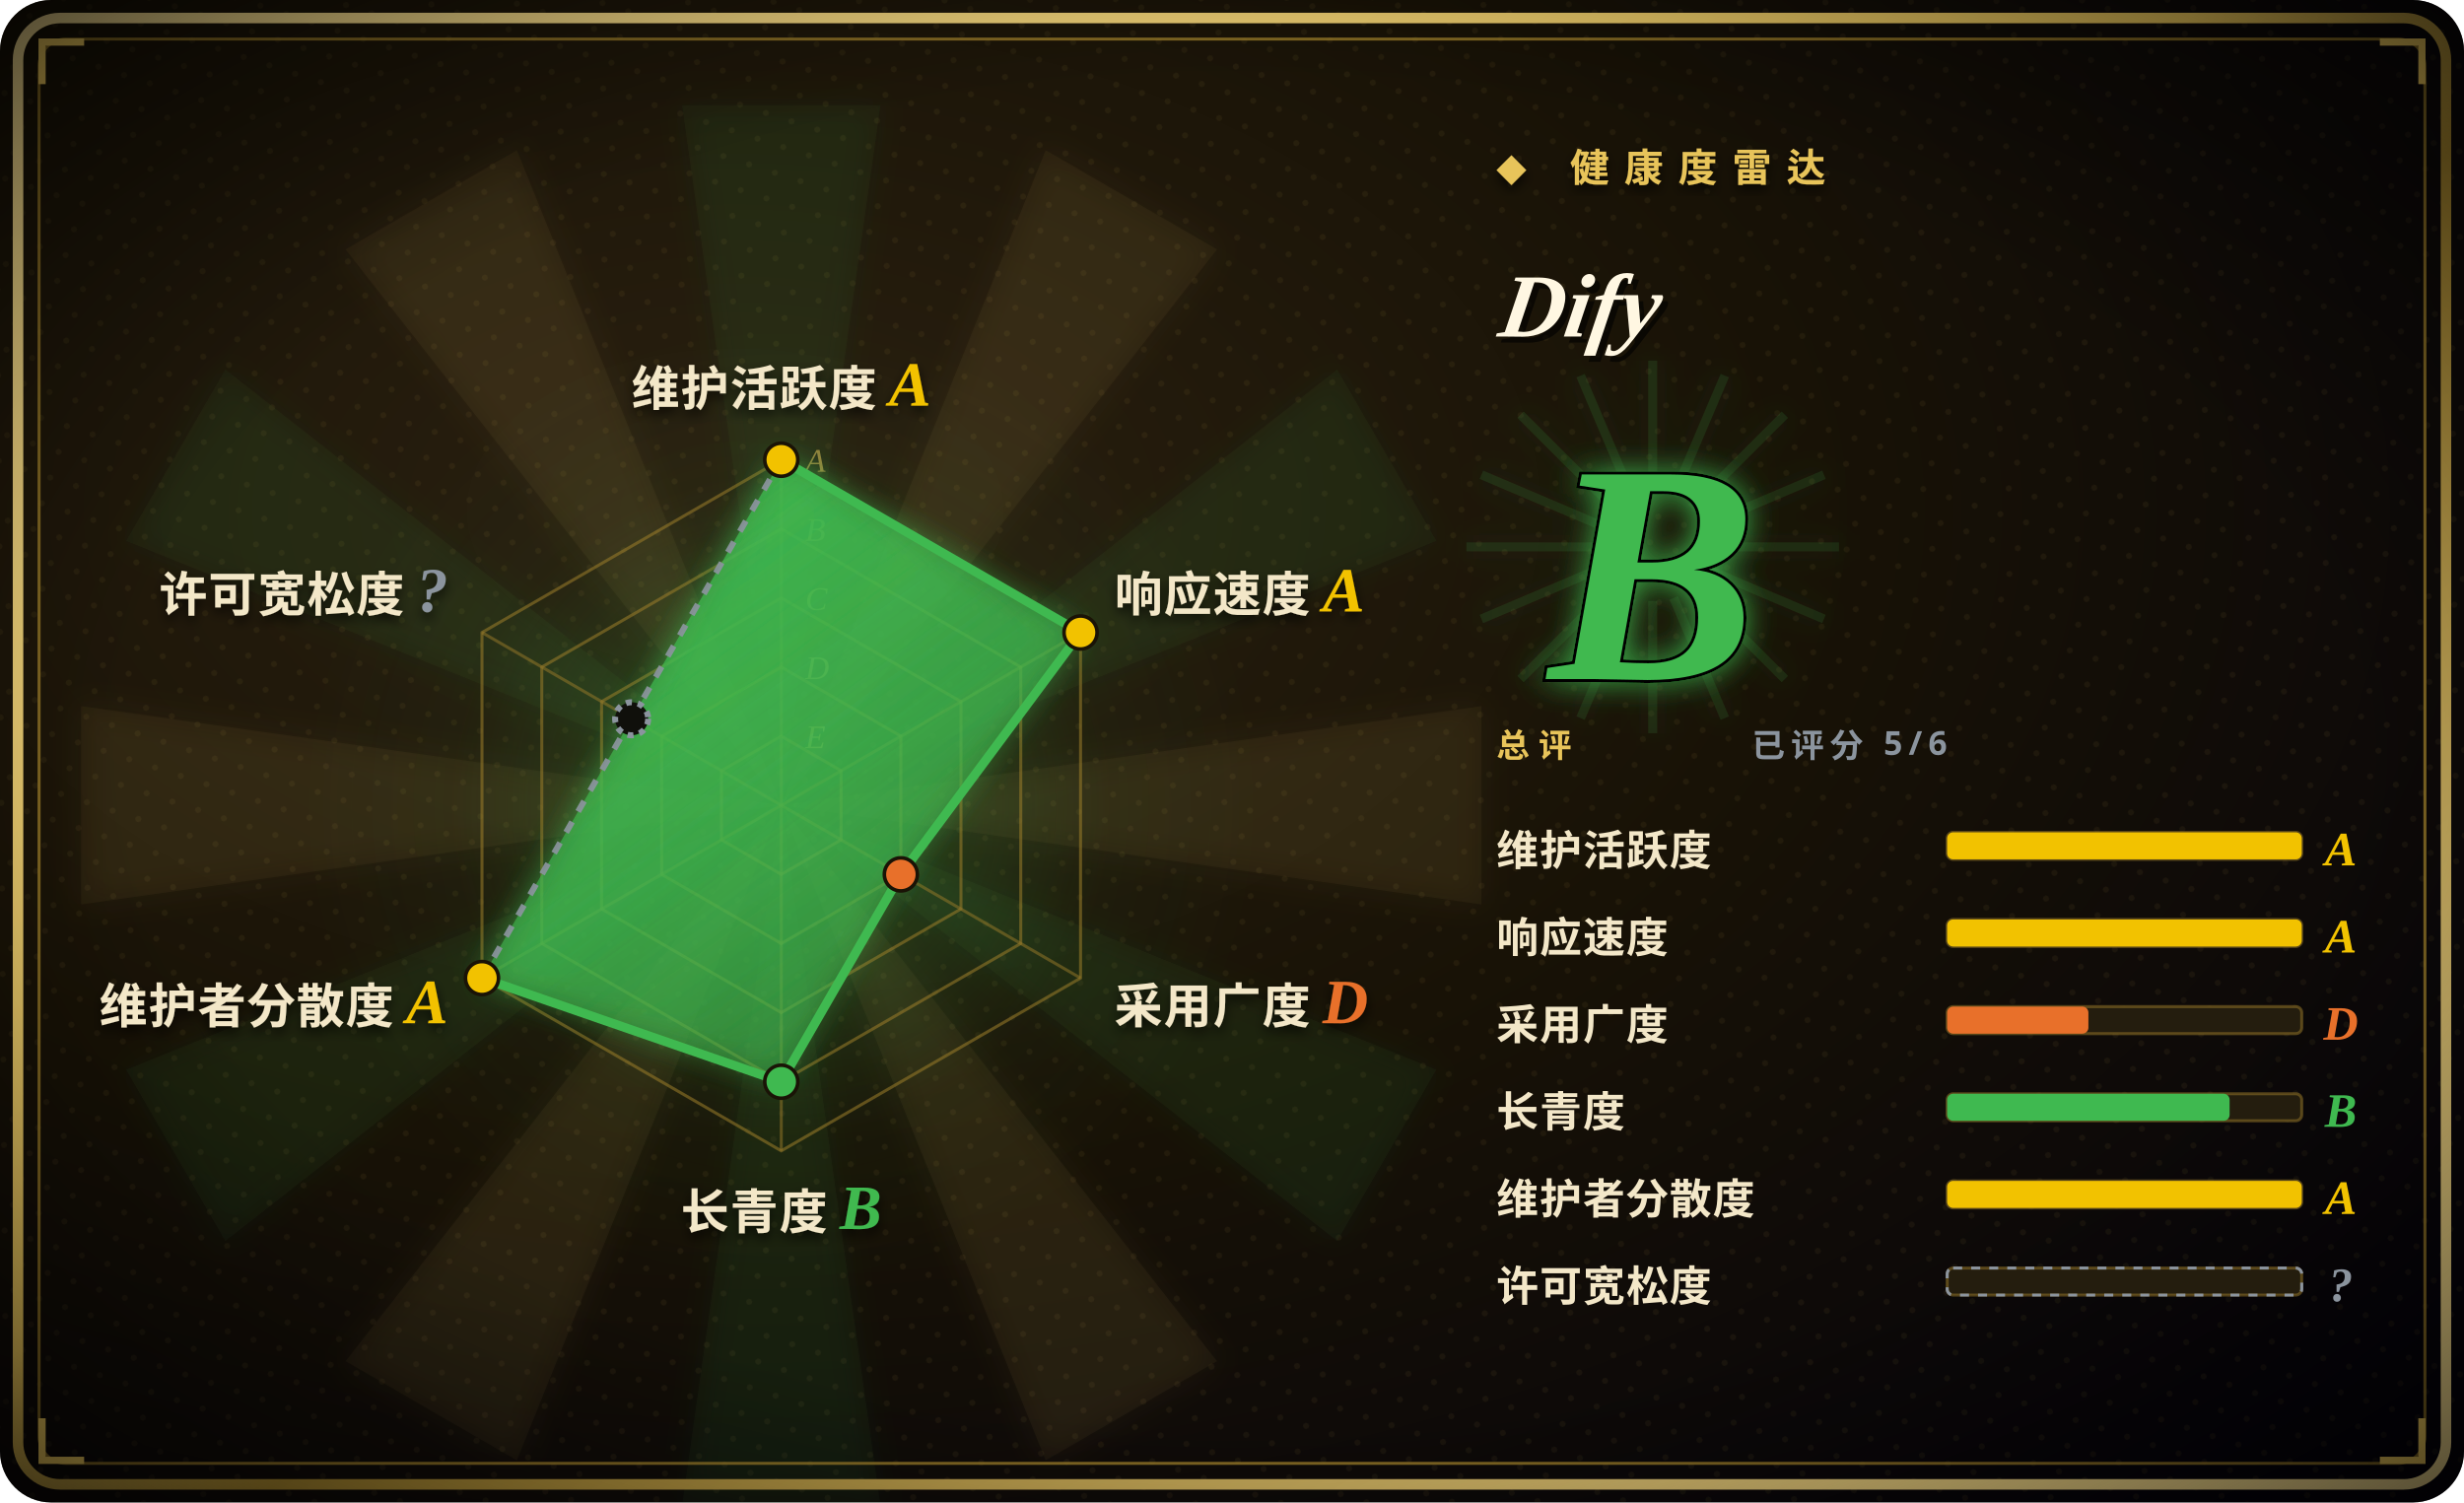
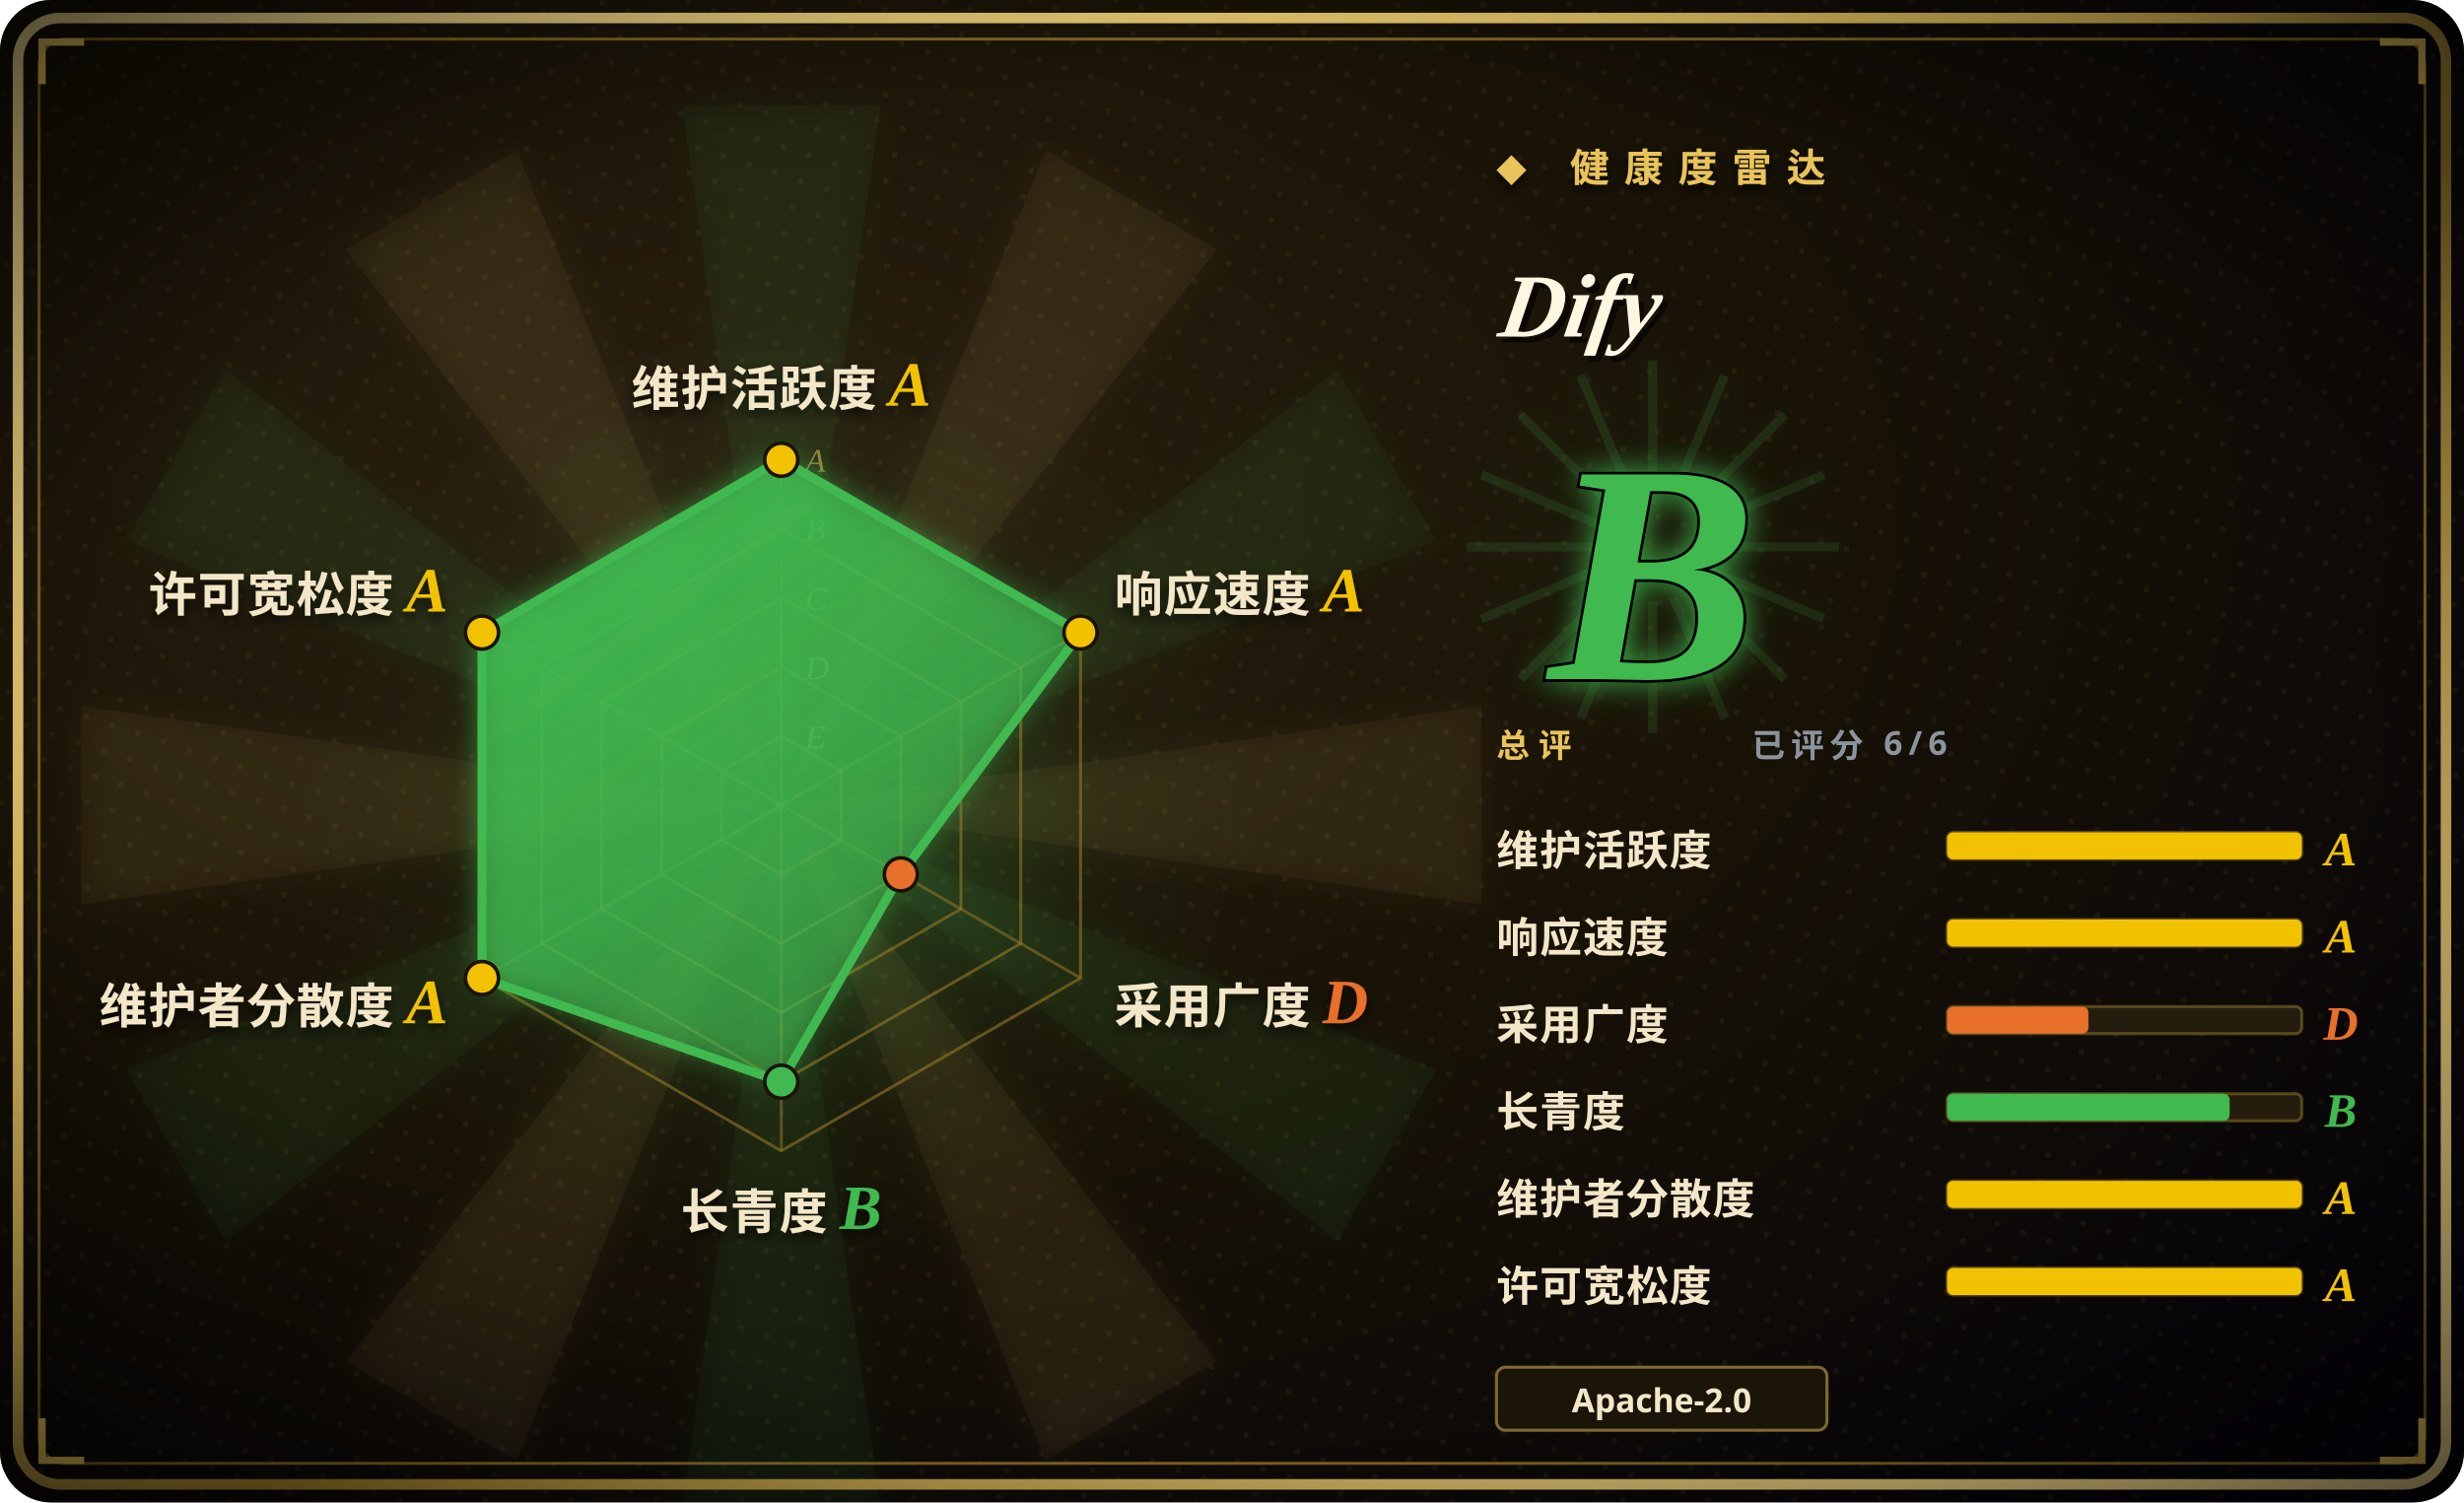
<svg xmlns="http://www.w3.org/2000/svg" width="820" height="500" viewBox="0 0 820 500">
  <defs>
    <radialGradient id="bg" cx="30%" cy="34%" r="90%">
      <stop offset="0%" stop-color="#2a2010" />
      <stop offset="48%" stop-color="#181206" />
      <stop offset="100%" stop-color="#05030a" />
    </radialGradient>
    <radialGradient id="vig" cx="50%" cy="50%" r="72%">
      <stop offset="62%" stop-color="#000000" stop-opacity="0" />
      <stop offset="100%" stop-color="#000000" stop-opacity="0.72" />
    </radialGradient>
    <linearGradient id="frame" x1="0" y1="0" x2="1" y2="1">
      <stop offset="0%" stop-color="#f6dd92" />
      <stop offset="45%" stop-color="#E8C45A" />
      <stop offset="55%" stop-color="#9c7d2a" />
      <stop offset="100%" stop-color="#f6dd92" />
    </linearGradient>
    <linearGradient id="poly" x1="0" y1="0" x2="0.7" y2="1">
      <stop offset="0%" stop-color="#3FB950" stop-opacity="0.92" />
      <stop offset="100%" stop-color="#3FB950" stop-opacity="0.34" />
    </linearGradient>
    <radialGradient id="halo" cx="50%" cy="50%" r="50%">
      <stop offset="0%" stop-color="#3FB950" stop-opacity="0.34" />
      <stop offset="68%" stop-color="#3FB950" stop-opacity="0.04" />
      <stop offset="100%" stop-color="#3FB950" stop-opacity="0" />
    </radialGradient>
    <filter id="glow" x="-60%" y="-60%" width="220%" height="220%">
      <feGaussianBlur stdDeviation="5" result="b" />
      <feMerge>
        <feMergeNode in="b" />
        <feMergeNode in="SourceGraphic" />
      </feMerge>
    </filter>
    <filter id="soft" x="-30%" y="-30%" width="160%" height="160%">
      <feDropShadow dx="0" dy="2" stdDeviation="2" flood-color="#000" flood-opacity="0.7" />
    </filter>
    <pattern id="halftone" width="9" height="9" patternUnits="userSpaceOnUse" patternTransform="rotate(18)">
      <circle cx="2" cy="2" r="1" fill="#E8C45A" fill-opacity="0.06" />
    </pattern>
  </defs>
  <rect width="820" height="500" rx="17" fill="url(#bg)" />
  <rect width="820" height="500" rx="17" fill="url(#halftone)" />
  <g opacity="0.5" filter="url(#glow)">
    <path d="M260,268 L493,235 L493,301 Z" fill="#E8C45A" fill-opacity="0.10" />
    <path d="M260,268 L478,356 L445,413 Z" fill="#3FB950" fill-opacity="0.10" />
    <path d="M260,268 L405,453 L348,486 Z" fill="#E8C45A" fill-opacity="0.10" />
    <path d="M260,268 L293,501 L227,501 Z" fill="#3FB950" fill-opacity="0.10" />
    <path d="M260,268 L172,486 L115,453 Z" fill="#E8C45A" fill-opacity="0.10" />
    <path d="M260,268 L75,413 L42,356 Z" fill="#3FB950" fill-opacity="0.10" />
    <path d="M260,268 L27,301 L27,235 Z" fill="#E8C45A" fill-opacity="0.10" />
    <path d="M260,268 L42,180 L75,123 Z" fill="#3FB950" fill-opacity="0.10" />
    <path d="M260,268 L115,83 L172,50 Z" fill="#E8C45A" fill-opacity="0.10" />
    <path d="M260,268 L227,35 L293,35 Z" fill="#3FB950" fill-opacity="0.10" />
    <path d="M260,268 L348,50 L405,83 Z" fill="#E8C45A" fill-opacity="0.10" />
    <path d="M260,268 L445,123 L478,180 Z" fill="#3FB950" fill-opacity="0.10" />
  </g>
  <circle cx="260" cy="268" r="161" fill="url(#halo)" />
  <rect x="6" y="6" width="808" height="488" rx="14" fill="none" stroke="url(#frame)" stroke-width="3.5" />
  <rect x="13" y="13" width="794" height="474" rx="9" fill="none" stroke="#9c7d2a" stroke-width="1" stroke-opacity="0.8" />
  <path d="M14,28 L14,14 L28,14" fill="none" stroke="#E8C45A" stroke-width="2.4" />
  <path d="M806,28 L806,14 L792,14" fill="none" stroke="#E8C45A" stroke-width="2.4" />
  <path d="M14,472 L14,486 L28,486" fill="none" stroke="#E8C45A" stroke-width="2.4" />
  <path d="M806,472 L806,486 L792,486" fill="none" stroke="#E8C45A" stroke-width="2.4" />
  <rect width="820" height="500" rx="17" fill="url(#vig)" />
  <polygon points="260.0,153.0 359.6,210.5 359.6,325.5 260.0,383.0 160.4,325.5 160.4,210.5" fill="none" stroke="#9c7d2a" stroke-opacity="0.55" stroke-width="1" />
  <polygon points="260.0,176.0 339.7,222.0 339.7,314.0 260.0,360.0 180.3,314.0 180.3,222.0" fill="none" stroke="#9c7d2a" stroke-opacity="0.55" stroke-width="1" />
  <polygon points="260.0,199.0 319.8,233.5 319.8,302.5 260.0,337.0 200.2,302.5 200.2,233.5" fill="none" stroke="#9c7d2a" stroke-opacity="0.55" stroke-width="1" />
  <polygon points="260.0,222.0 299.8,245.0 299.8,291.0 260.0,314.0 220.2,291.0 220.2,245.0" fill="none" stroke="#9c7d2a" stroke-opacity="0.55" stroke-width="1" />
  <polygon points="260.0,245.0 279.9,256.5 279.9,279.5 260.0,291.0 240.1,279.5 240.1,256.5" fill="none" stroke="#9c7d2a" stroke-opacity="0.55" stroke-width="1" />
  <line x1="260" y1="268" x2="260.0" y2="153.0" stroke="#9c7d2a" stroke-opacity="0.5" stroke-width="1" />
  <line x1="260" y1="268" x2="359.6" y2="210.5" stroke="#9c7d2a" stroke-opacity="0.5" stroke-width="1" />
  <line x1="260" y1="268" x2="359.6" y2="325.5" stroke="#9c7d2a" stroke-opacity="0.5" stroke-width="1" />
  <line x1="260" y1="268" x2="260.0" y2="383.0" stroke="#9c7d2a" stroke-opacity="0.5" stroke-width="1" />
  <line x1="260" y1="268" x2="160.4" y2="325.5" stroke="#9c7d2a" stroke-opacity="0.5" stroke-width="1" />
  <line x1="260" y1="268" x2="160.4" y2="210.5" stroke="#9c7d2a" stroke-opacity="0.5" stroke-width="1" />
  <text x="268" y="157.0" font-size="11" font-style="italic" fill="#E8C45A" fill-opacity="0.55" font-family="'Georgia','Times New Roman',serif">A</text>
  <text x="268" y="180.0" font-size="11" font-style="italic" fill="#E8C45A" fill-opacity="0.55" font-family="'Georgia','Times New Roman',serif">B</text>
  <text x="268" y="203.0" font-size="11" font-style="italic" fill="#E8C45A" fill-opacity="0.55" font-family="'Georgia','Times New Roman',serif">C</text>
  <text x="268" y="226.0" font-size="11" font-style="italic" fill="#E8C45A" fill-opacity="0.55" font-family="'Georgia','Times New Roman',serif">D</text>
  <text x="268" y="249.0" font-size="11" font-style="italic" fill="#E8C45A" fill-opacity="0.55" font-family="'Georgia','Times New Roman',serif">E</text>
-   <polygon points="260.0,153.0 359.6,210.5 299.8,291.0 260.0,360.0 160.4,325.5 210.2,239.2" fill="url(#poly)" filter="url(#glow)" />
+   <polygon points="260.0,153.0 359.6,210.5 299.8,291.0 260.0,360.0 160.4,325.5 160.4,210.5" fill="url(#poly)" filter="url(#glow)" />
  <line x1="260.0" y1="153.0" x2="359.6" y2="210.5" stroke="#3FB950" stroke-width="3" />
  <line x1="359.6" y1="210.5" x2="299.8" y2="291.0" stroke="#3FB950" stroke-width="3" />
  <line x1="299.8" y1="291.0" x2="260.0" y2="360.0" stroke="#3FB950" stroke-width="3" />
  <line x1="260.0" y1="360.0" x2="160.4" y2="325.5" stroke="#3FB950" stroke-width="3" />
-   <line x1="160.4" y1="325.5" x2="210.2" y2="239.2" stroke="#8B949E" stroke-width="2" stroke-dasharray="4 4" stroke-opacity="0.92" />
-   <line x1="210.2" y1="239.2" x2="260.0" y2="153.0" stroke="#8B949E" stroke-width="2" stroke-dasharray="4 4" stroke-opacity="0.92" />
+   <line x1="160.4" y1="325.5" x2="160.4" y2="210.5" stroke="#3FB950" stroke-width="3" />
+   <line x1="160.4" y1="210.5" x2="260.0" y2="153.0" stroke="#3FB950" stroke-width="3" />
  <circle cx="260.0" cy="153.0" r="5.5" fill="#F2C200" stroke="#1a1306" stroke-width="1.2" />
  <circle cx="359.6" cy="210.5" r="5.5" fill="#F2C200" stroke="#1a1306" stroke-width="1.2" />
  <circle cx="299.8" cy="291.0" r="5.5" fill="#E8702A" stroke="#1a1306" stroke-width="1.2" />
  <circle cx="260.0" cy="360.0" r="5.5" fill="#3FB950" stroke="#1a1306" stroke-width="1.2" />
  <circle cx="160.4" cy="325.5" r="5.5" fill="#F2C200" stroke="#1a1306" stroke-width="1.2" />
-   <circle cx="210.2" cy="239.2" r="5.5" fill="#10100b" stroke="#8B949E" stroke-width="2" stroke-dasharray="2 2" />
+   <circle cx="160.4" cy="210.5" r="5.5" fill="#F2C200" stroke="#1a1306" stroke-width="1.2" />
  <text x="260.0" y="135.0" font-size="16" font-weight="900" fill="#f3e7c8" text-anchor="middle" font-family="'PingFang SC','Hiragino Sans GB','Heiti SC','Microsoft YaHei',sans-serif" letter-spacing="0.4" filter="url(#soft)">维护活跃度 <tspan fill="#F2C200" font-family="'Georgia','Times New Roman',serif" font-style="italic" font-size="21">A</tspan>
  </text>
  <text x="370.9" y="203.5" font-size="16" font-weight="900" fill="#f3e7c8" text-anchor="start" font-family="'PingFang SC','Hiragino Sans GB','Heiti SC','Microsoft YaHei',sans-serif" letter-spacing="0.4" filter="url(#soft)">响应速度 <tspan fill="#F2C200" font-family="'Georgia','Times New Roman',serif" font-style="italic" font-size="21">A</tspan>
  </text>
  <text x="370.9" y="340.5" font-size="16" font-weight="900" fill="#f3e7c8" text-anchor="start" font-family="'PingFang SC','Hiragino Sans GB','Heiti SC','Microsoft YaHei',sans-serif" letter-spacing="0.4" filter="url(#soft)">采用广度 <tspan fill="#E8702A" font-family="'Georgia','Times New Roman',serif" font-style="italic" font-size="21">D</tspan>
  </text>
  <text x="260.0" y="409.0" font-size="16" font-weight="900" fill="#f3e7c8" text-anchor="middle" font-family="'PingFang SC','Hiragino Sans GB','Heiti SC','Microsoft YaHei',sans-serif" letter-spacing="0.4" filter="url(#soft)">长青度 <tspan fill="#3FB950" font-family="'Georgia','Times New Roman',serif" font-style="italic" font-size="21">B</tspan>
  </text>
  <text x="149.1" y="340.5" font-size="16" font-weight="900" fill="#f3e7c8" text-anchor="end" font-family="'PingFang SC','Hiragino Sans GB','Heiti SC','Microsoft YaHei',sans-serif" letter-spacing="0.4" filter="url(#soft)">维护者分散度 <tspan fill="#F2C200" font-family="'Georgia','Times New Roman',serif" font-style="italic" font-size="21">A</tspan>
  </text>
-   <text x="149.1" y="203.5" font-size="16" font-weight="900" fill="#f3e7c8" text-anchor="end" font-family="'PingFang SC','Hiragino Sans GB','Heiti SC','Microsoft YaHei',sans-serif" letter-spacing="0.4" filter="url(#soft)">许可宽松度 <tspan fill="#8B949E" font-family="'Georgia','Times New Roman',serif" font-style="italic" font-size="21">?</tspan>
+   <text x="149.1" y="203.5" font-size="16" font-weight="900" fill="#f3e7c8" text-anchor="end" font-family="'PingFang SC','Hiragino Sans GB','Heiti SC','Microsoft YaHei',sans-serif" letter-spacing="0.4" filter="url(#soft)">许可宽松度 <tspan fill="#F2C200" font-family="'Georgia','Times New Roman',serif" font-style="italic" font-size="21">A</tspan>
  </text>
  <text x="498" y="60" font-size="13" letter-spacing="5" fill="#E8C45A" font-weight="900" font-family="'PingFang SC','Hiragino Sans GB','Heiti SC','Microsoft YaHei',sans-serif" filter="url(#soft)">◆ 健康度雷达</text>
  <g transform="translate(498,112) skewX(-9)">
    <text x="2" y="2" font-size="30" font-weight="900" font-style="italic" fill="#000" fill-opacity="0.6" font-family="'Georgia','Times New Roman',serif">Dify</text>
    <text x="0" y="0" font-size="30" font-weight="900" font-style="italic" fill="#fff7e2" font-family="'Georgia','Times New Roman',serif">Dify</text>
  </g>
  <line x1="498" y1="124" x2="648" y2="124" stroke="url(#frame)" stroke-width="2" />
  <g opacity="0.85" filter="url(#glow)">
    <line x1="568" y1="182" x2="612" y2="182" stroke="#3FB950" stroke-opacity="0.16" stroke-width="3" />
    <line x1="567" y1="189" x2="607" y2="206" stroke="#3FB950" stroke-opacity="0.16" stroke-width="3" />
    <line x1="563" y1="195" x2="594" y2="226" stroke="#3FB950" stroke-opacity="0.16" stroke-width="3" />
    <line x1="557" y1="199" x2="574" y2="239" stroke="#3FB950" stroke-opacity="0.16" stroke-width="3" />
    <line x1="550" y1="200" x2="550" y2="244" stroke="#3FB950" stroke-opacity="0.16" stroke-width="3" />
    <line x1="543" y1="199" x2="526" y2="239" stroke="#3FB950" stroke-opacity="0.16" stroke-width="3" />
    <line x1="537" y1="195" x2="506" y2="226" stroke="#3FB950" stroke-opacity="0.16" stroke-width="3" />
    <line x1="533" y1="189" x2="493" y2="206" stroke="#3FB950" stroke-opacity="0.16" stroke-width="3" />
    <line x1="532" y1="182" x2="488" y2="182" stroke="#3FB950" stroke-opacity="0.16" stroke-width="3" />
    <line x1="533" y1="175" x2="493" y2="158" stroke="#3FB950" stroke-opacity="0.16" stroke-width="3" />
    <line x1="537" y1="169" x2="506" y2="138" stroke="#3FB950" stroke-opacity="0.16" stroke-width="3" />
    <line x1="543" y1="165" x2="526" y2="125" stroke="#3FB950" stroke-opacity="0.16" stroke-width="3" />
    <line x1="550" y1="164" x2="550" y2="120" stroke="#3FB950" stroke-opacity="0.16" stroke-width="3" />
    <line x1="557" y1="165" x2="574" y2="125" stroke="#3FB950" stroke-opacity="0.16" stroke-width="3" />
    <line x1="563" y1="169" x2="594" y2="138" stroke="#3FB950" stroke-opacity="0.16" stroke-width="3" />
    <line x1="567" y1="175" x2="607" y2="158" stroke="#3FB950" stroke-opacity="0.16" stroke-width="3" />
  </g>
  <text x="550" y="226" font-size="104" font-weight="900" font-style="italic" text-anchor="middle" fill="#3FB950" stroke="#000" stroke-width="2" paint-order="stroke" font-family="'Georgia','Times New Roman',serif" filter="url(#glow)">B</text>
  <text x="498" y="252" font-size="11" letter-spacing="3" fill="#E8C45A" font-family="'PingFang SC','Hiragino Sans GB','Heiti SC','Microsoft YaHei',sans-serif" font-weight="900">总评</text>
-   <text x="648" y="252" font-size="11" letter-spacing="2" fill="#8B949E" font-family="'PingFang SC','Hiragino Sans GB','Heiti SC','Microsoft YaHei',sans-serif" font-weight="900" text-anchor="end">已评分 5/6</text>
+   <text x="648" y="252" font-size="11" letter-spacing="2" fill="#8B949E" font-family="'PingFang SC','Hiragino Sans GB','Heiti SC','Microsoft YaHei',sans-serif" font-weight="900" text-anchor="end">已评分 6/6</text>
  <text x="498" y="288" font-size="14" font-weight="900" fill="#f3e7c8" font-family="'PingFang SC','Hiragino Sans GB','Heiti SC','Microsoft YaHei',sans-serif" letter-spacing="0.4">维护活跃度</text>
  <rect x="648" y="277" width="118" height="9" rx="2" fill="#241d0e" stroke="#9c7d2a" stroke-opacity="0.5" />
  <rect x="648" y="277" width="118" height="9" rx="2" fill="#F2C200" />
  <text x="779" y="288" font-size="16" font-weight="900" font-style="italic" fill="#F2C200" font-family="'Georgia','Times New Roman',serif" text-anchor="middle">A</text>
  <text x="498" y="317" font-size="14" font-weight="900" fill="#f3e7c8" font-family="'PingFang SC','Hiragino Sans GB','Heiti SC','Microsoft YaHei',sans-serif" letter-spacing="0.4">响应速度</text>
  <rect x="648" y="306" width="118" height="9" rx="2" fill="#241d0e" stroke="#9c7d2a" stroke-opacity="0.5" />
  <rect x="648" y="306" width="118" height="9" rx="2" fill="#F2C200" />
  <text x="779" y="317" font-size="16" font-weight="900" font-style="italic" fill="#F2C200" font-family="'Georgia','Times New Roman',serif" text-anchor="middle">A</text>
  <text x="498" y="346" font-size="14" font-weight="900" fill="#f3e7c8" font-family="'PingFang SC','Hiragino Sans GB','Heiti SC','Microsoft YaHei',sans-serif" letter-spacing="0.4">采用广度</text>
  <rect x="648" y="335" width="118" height="9" rx="2" fill="#241d0e" stroke="#9c7d2a" stroke-opacity="0.5" />
  <rect x="648" y="335" width="47" height="9" rx="2" fill="#E8702A" />
  <text x="779" y="346" font-size="16" font-weight="900" font-style="italic" fill="#E8702A" font-family="'Georgia','Times New Roman',serif" text-anchor="middle">D</text>
  <text x="498" y="375" font-size="14" font-weight="900" fill="#f3e7c8" font-family="'PingFang SC','Hiragino Sans GB','Heiti SC','Microsoft YaHei',sans-serif" letter-spacing="0.4">长青度</text>
  <rect x="648" y="364" width="118" height="9" rx="2" fill="#241d0e" stroke="#9c7d2a" stroke-opacity="0.5" />
  <rect x="648" y="364" width="94" height="9" rx="2" fill="#3FB950" />
  <text x="779" y="375" font-size="16" font-weight="900" font-style="italic" fill="#3FB950" font-family="'Georgia','Times New Roman',serif" text-anchor="middle">B</text>
  <text x="498" y="404" font-size="14" font-weight="900" fill="#f3e7c8" font-family="'PingFang SC','Hiragino Sans GB','Heiti SC','Microsoft YaHei',sans-serif" letter-spacing="0.4">维护者分散度</text>
  <rect x="648" y="393" width="118" height="9" rx="2" fill="#241d0e" stroke="#9c7d2a" stroke-opacity="0.5" />
  <rect x="648" y="393" width="118" height="9" rx="2" fill="#F2C200" />
  <text x="779" y="404" font-size="16" font-weight="900" font-style="italic" fill="#F2C200" font-family="'Georgia','Times New Roman',serif" text-anchor="middle">A</text>
  <text x="498" y="433" font-size="14" font-weight="900" fill="#f3e7c8" font-family="'PingFang SC','Hiragino Sans GB','Heiti SC','Microsoft YaHei',sans-serif" letter-spacing="0.4">许可宽松度</text>
  <rect x="648" y="422" width="118" height="9" rx="2" fill="#241d0e" stroke="#9c7d2a" stroke-opacity="0.5" />
-   <rect x="648" y="422" width="118" height="9" rx="2" fill="none" stroke="#8B949E" stroke-dasharray="3 3" />
-   <text x="779" y="433" font-size="16" font-weight="900" font-style="italic" fill="#8B949E" font-family="'Georgia','Times New Roman',serif" text-anchor="middle">?</text>
+   <rect x="648" y="422" width="118" height="9" rx="2" fill="#F2C200" />
+   <text x="779" y="433" font-size="16" font-weight="900" font-style="italic" fill="#F2C200" font-family="'Georgia','Times New Roman',serif" text-anchor="middle">A</text>
+   <rect x="498" y="455" width="110" height="21" rx="3" fill="#1b1408" stroke="#E8C45A" stroke-opacity="0.5" />
+   <text x="553.0" y="470" font-size="11" font-weight="700" fill="#f3e7c8" text-anchor="middle" font-family="'PingFang SC','Hiragino Sans GB','Heiti SC','Microsoft YaHei',sans-serif">Apache-2.0</text>
</svg>
